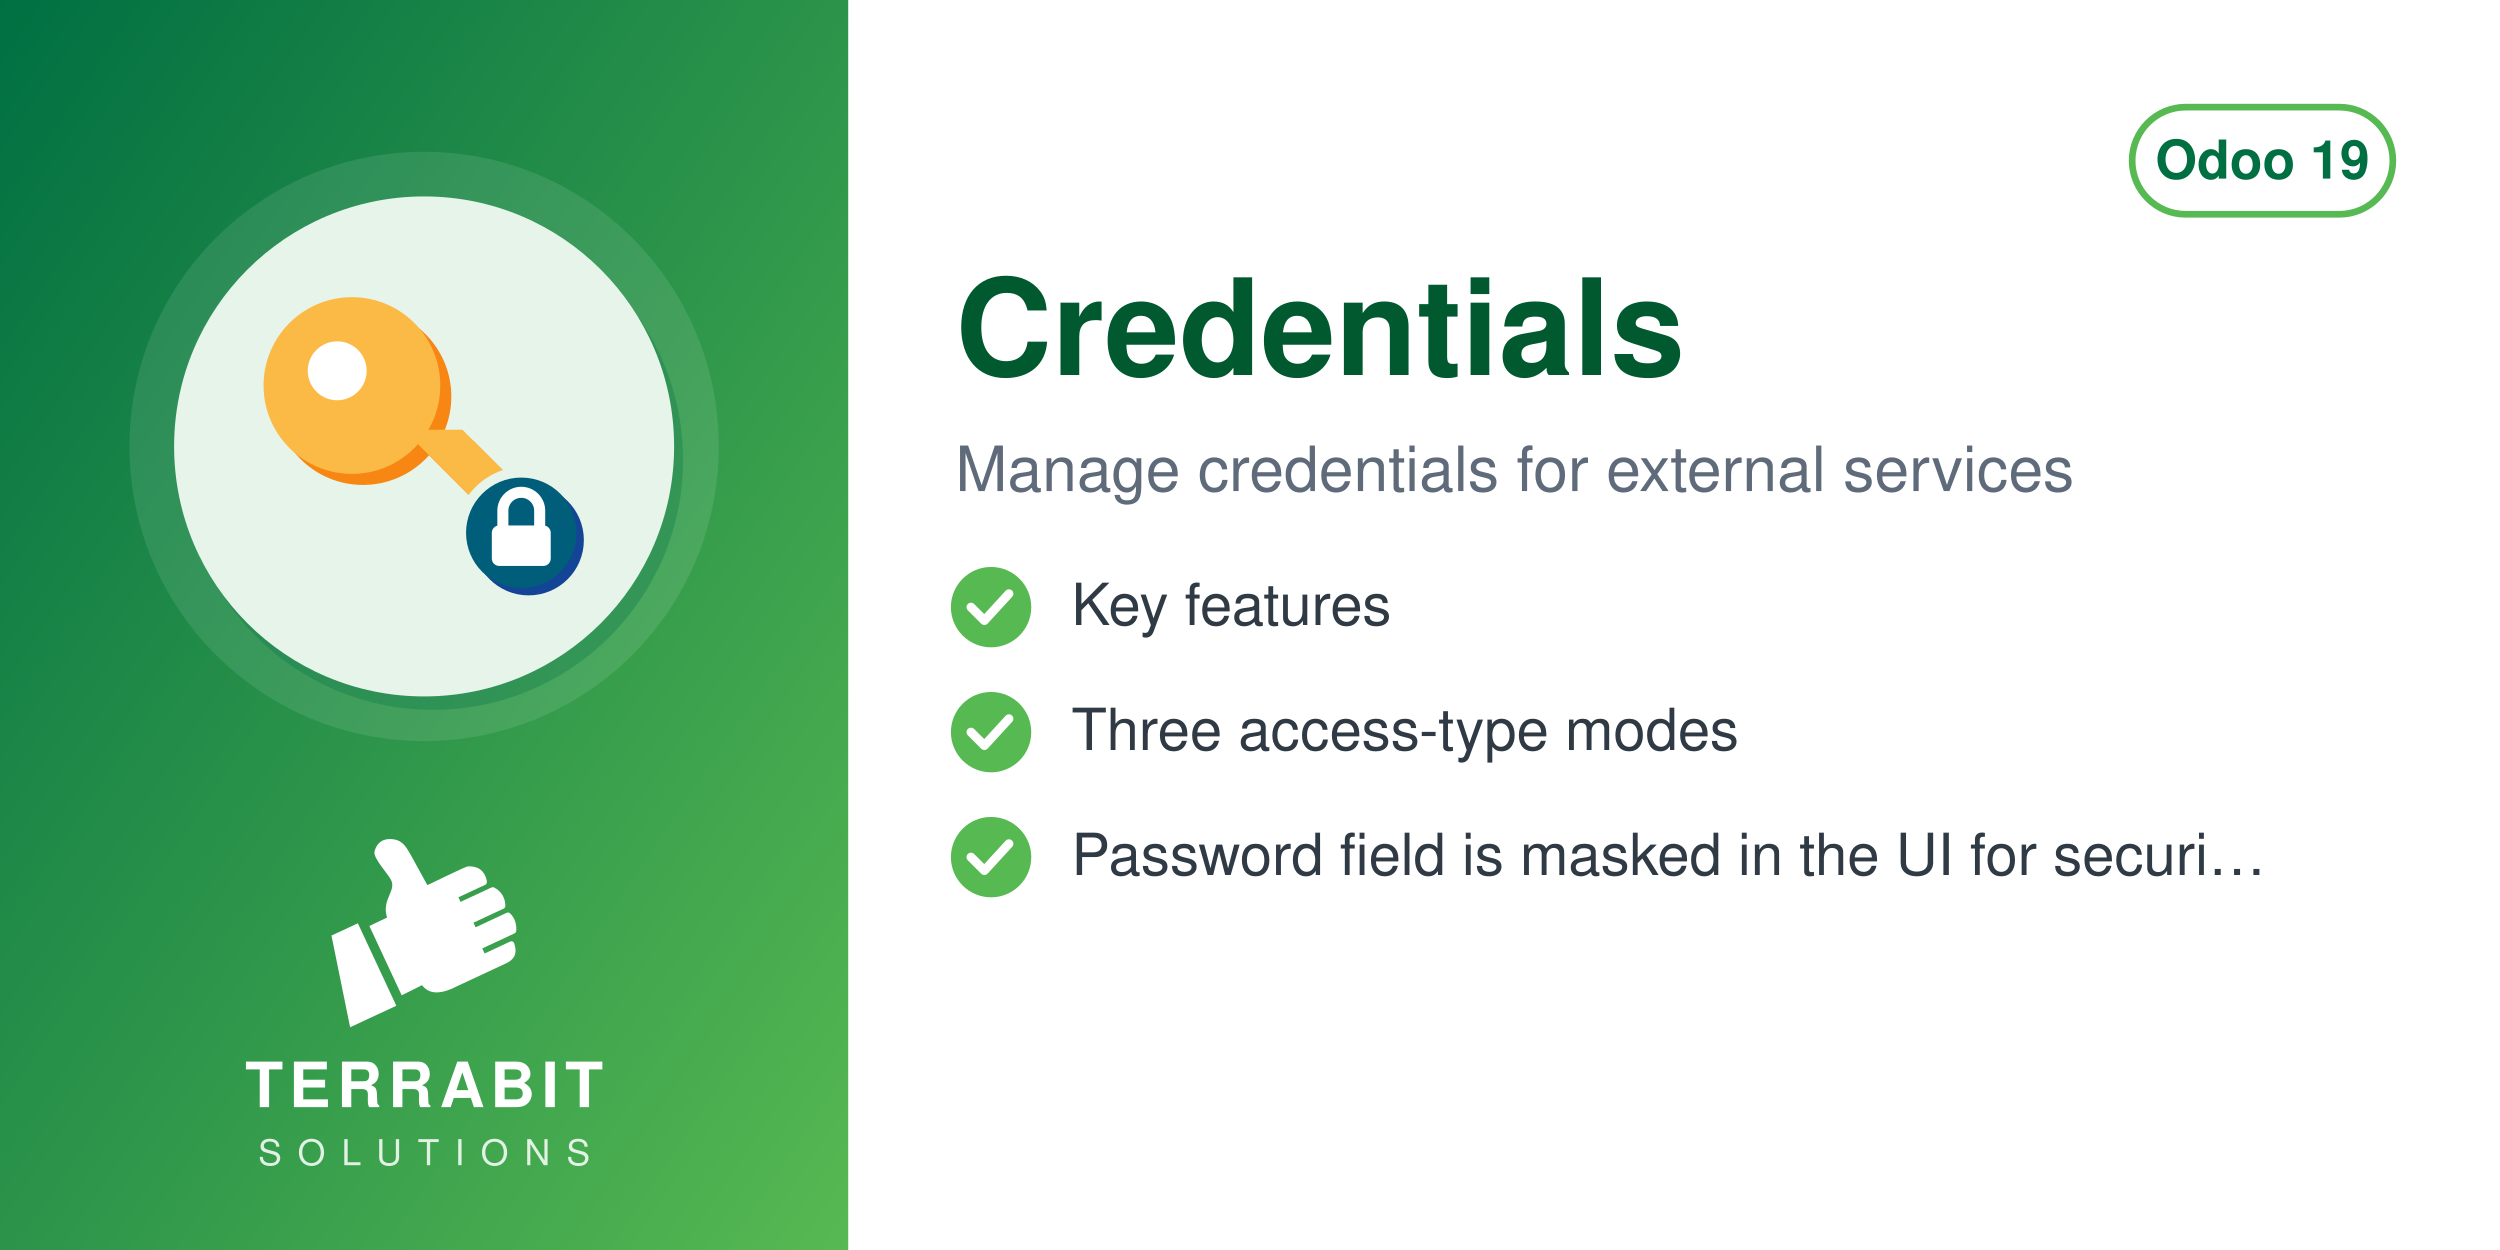
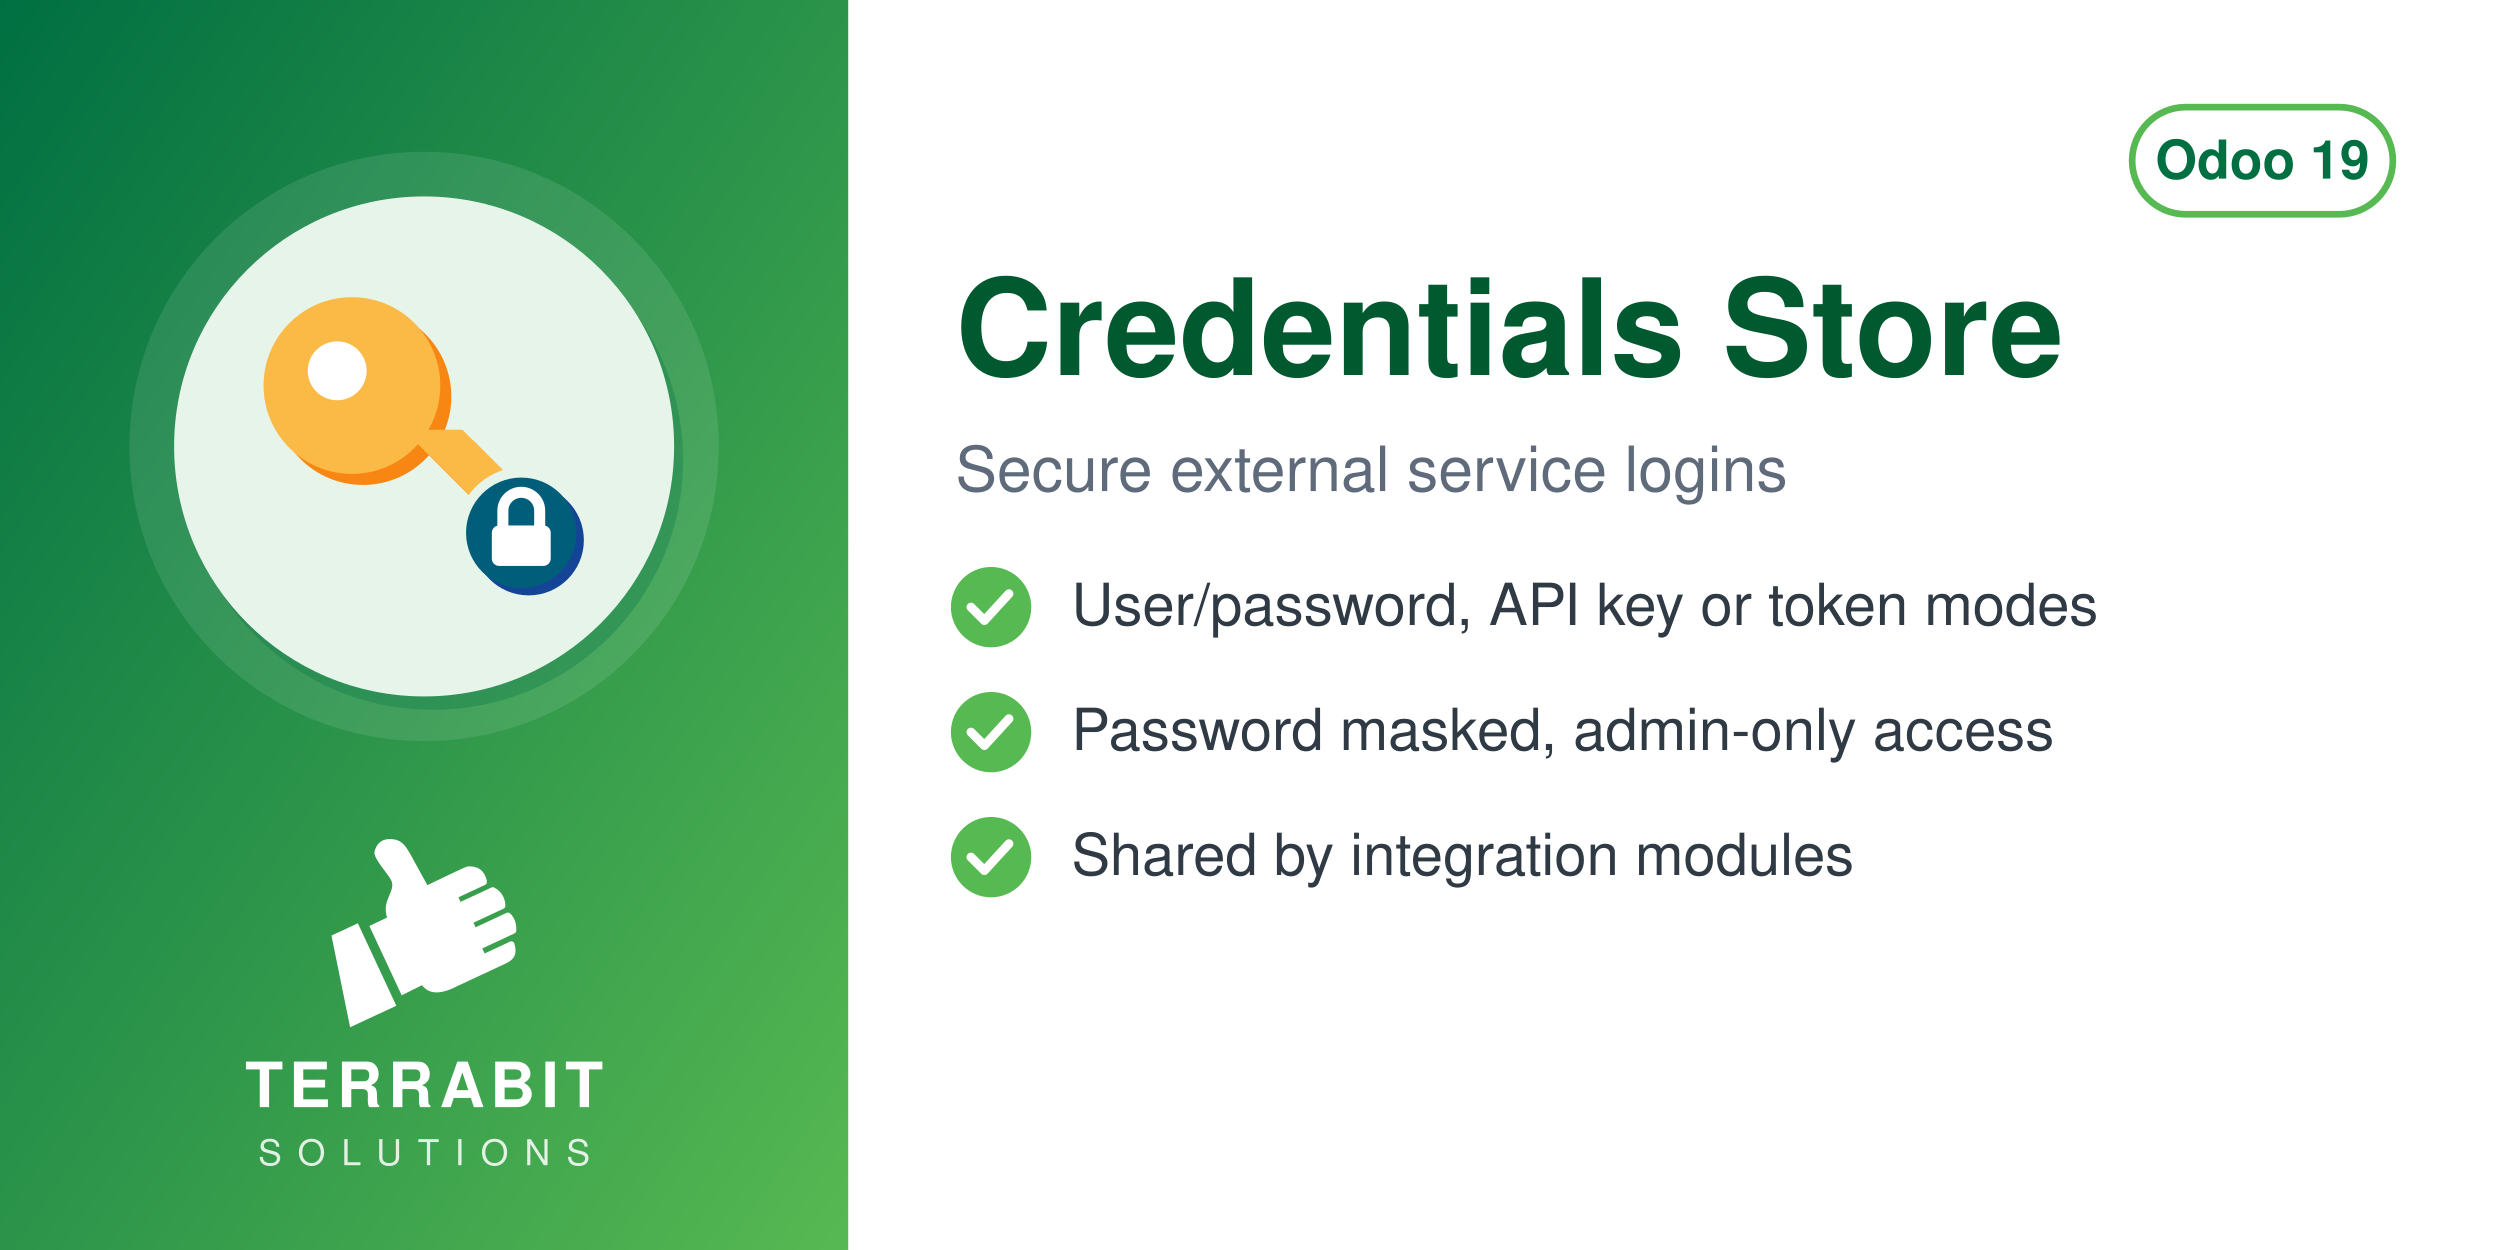
<svg xmlns="http://www.w3.org/2000/svg" width="560" height="280" viewBox="0 0 560 280">
  <defs>
    <linearGradient id="g" x1="0" y1="0" x2="1" y2="1">
      <stop offset="0" stop-color="#006F42" />
      <stop offset="1" stop-color="#57B952" />
    </linearGradient>
  </defs>
  <rect width="560" height="280" fill="#FFFFFF" />
  <rect width="190" height="280" fill="url(#g)" />
  <circle cx="95.0" cy="100" r="66" fill="white" opacity="0.10" />
  <circle cx="97.0" cy="103" r="56" fill="#006F42" opacity="0.30" />
  <circle cx="95.0" cy="100" r="56" fill="#E6F4EA" />
  <svg x="54.0" y="59.0" width="82" height="82" viewBox="0 0 100 100" preserveAspectRatio="xMidYMid meet">
    <g transform="translate(0.11,-2.84) scale(1.0057)">
      <defs>
        <mask id="mi-cut" maskUnits="userSpaceOnUse" x="-20" y="-20" width="140" height="140">
          <rect x="-20" y="-20" width="140" height="140" fill="#fff" />
          <circle cx="77" cy="77" r="19" fill="#000" />
        </mask>
      </defs>
      <g mask="url(#mi-cut)">
        <g transform="translate(3,3)" fill="#F78613">
          <circle cx="30" cy="36" r="24" />
          <path d="M44,48 L84,88 L88,74 L80,70 L82,62 L72,60 L60,48z" />
        </g>
        <g fill="#FBB945">
          <circle cx="30" cy="36" r="24" />
          <path d="M44,48 L84,88 L88,74 L80,70 L82,62 L72,60 L60,48z" />
        </g>
        <circle cx="26" cy="32" r="8" fill="#FFFFFF" />
      </g>
      <circle cx="78" cy="78" r="15" fill="#144496" />
      <circle cx="76" cy="76" r="15" fill="#005E7A" />
      <path d="M71,74 v-4 a5,5 0 0 1 10,0 v4" fill="none" stroke="#FFFFFF" stroke-width="3" stroke-linecap="round" stroke-linejoin="round" />
      <rect x="68" y="74" width="16" height="11" rx="2" fill="#FFFFFF" />
    </g>
  </svg>
  <svg x="72.0" y="186" width="46" height="46" viewBox="4045 2535 3400 3400" preserveAspectRatio="xMidYMid meet">
    <path fill="#FFFFFF" d="M4648.32 4073.59l636.59 1365.17 -765.09 355.96 -308.63 -1517.87 437.13 -203.26zm725.61 1192.32l336.75 -167.88c105.65,140.85 282.69,170.72 576.82,18.8l819.92 -382.33c181.4,-90.13 164.26,-214.57 130.07,-328.43 -4.28,-14.25 -13.68,-24.81 -27.34,-30.7 -13.67,-5.89 -27.61,-5.11 -41.09,1.18l-422.32 196.93 -39.04 -83.72 538.07 -250.91c16.64,-7.76 24.7,-27.69 25.58,-46.04 6.48,-134.33 -44.36,-230.89 -105.84,-285.23 -15.2,-13.44 -35.71,-15.59 -54.12,-7l-513.92 239.64 -35.6 -76.34 506.31 -236.1c17.69,-8.25 22.52,-36.93 21.83,-56.45 -4.1,-117.31 -67.62,-232.74 -187.72,-290.66 -13.94,-6.72 -28.64,-6.36 -42.69,0.19l-511.21 238.38 -35.37 -75.86 448.98 -209.36c20.44,-9.53 25.81,-42.28 21.02,-64.32 -41.02,-189.07 -167.92,-247.8 -318.14,-237.87 -29.39,1.94 -589.86,273.16 -665.95,310.54l-281.84 -513.57c-59.06,-93.13 -112.7,-221.7 -276.47,-245.13 -211.24,-30.22 -291.56,94.38 -316.89,203.13 -25.32,108.75 223.84,365.99 276.05,473.69 85.52,184.27 -161.86,318.11 -68.41,617.99l-292.54 139.94 535.09 1147.51z" />
  </svg>
  <text x="95.0" y="248" text-anchor="middle" font-family="Helvetica,Arial,sans-serif" font-size="14" font-weight="800" letter-spacing="1.4" fill="white">TERRABIT</text>
  <text x="95.0" y="261" text-anchor="middle" font-family="Helvetica,Arial,sans-serif" font-size="8" font-weight="500" letter-spacing="3.6" fill="white" opacity="0.85">SOLUTIONS</text>
  <g>
    <rect x="477.6" y="24" width="58.4" height="24" rx="12" fill="none" stroke="#57B952" stroke-width="1.5" />
    <text x="506.8" y="40" text-anchor="middle" font-family="Helvetica,Arial,sans-serif" font-size="12" font-weight="700" fill="#006F42">Odoo 19</text>
  </g>
-   <text x="214" y="84" font-family="Helvetica,Arial,sans-serif" font-size="30" font-weight="700" fill="#00592F">Credentials</text>
-   <text x="214" y="110" font-family="Helvetica,Arial,sans-serif" font-size="14" fill="#5F6B7A">Manage credentials for external services</text>
+   <text x="214" y="84" font-family="Helvetica,Arial,sans-serif" font-size="30" font-weight="700" fill="#00592F">Credentials Store</text>
+   <text x="214" y="110" font-family="Helvetica,Arial,sans-serif" font-size="14" fill="#5F6B7A">Secure external service logins</text>
  <circle cx="222" cy="136" r="9" fill="#57B952" />
  <path d="M217.5 136 l3 3 l5.5 -6" fill="none" stroke="white" stroke-width="2" stroke-linecap="round" stroke-linejoin="round" />
-   <text x="240" y="140" font-family="Helvetica,Arial,sans-serif" font-size="13" fill="#2F3A45">Key features</text>
+   <text x="240" y="140" font-family="Helvetica,Arial,sans-serif" font-size="13" fill="#2F3A45">User/password, API key or token modes</text>
  <circle cx="222" cy="164" r="9" fill="#57B952" />
  <path d="M217.5 164 l3 3 l5.5 -6" fill="none" stroke="white" stroke-width="2" stroke-linecap="round" stroke-linejoin="round" />
-   <text x="240" y="168" font-family="Helvetica,Arial,sans-serif" font-size="13" fill="#2F3A45">Three access-type modes</text>
+   <text x="240" y="168" font-family="Helvetica,Arial,sans-serif" font-size="13" fill="#2F3A45">Password masked, admin-only access</text>
  <circle cx="222" cy="192" r="9" fill="#57B952" />
  <path d="M217.5 192 l3 3 l5.5 -6" fill="none" stroke="white" stroke-width="2" stroke-linecap="round" stroke-linejoin="round" />
-   <text x="240" y="196" font-family="Helvetica,Arial,sans-serif" font-size="13" fill="#2F3A45">Password field is masked in the UI for securi…</text>
+   <text x="240" y="196" font-family="Helvetica,Arial,sans-serif" font-size="13" fill="#2F3A45">Shared by integration modules</text>
</svg>
